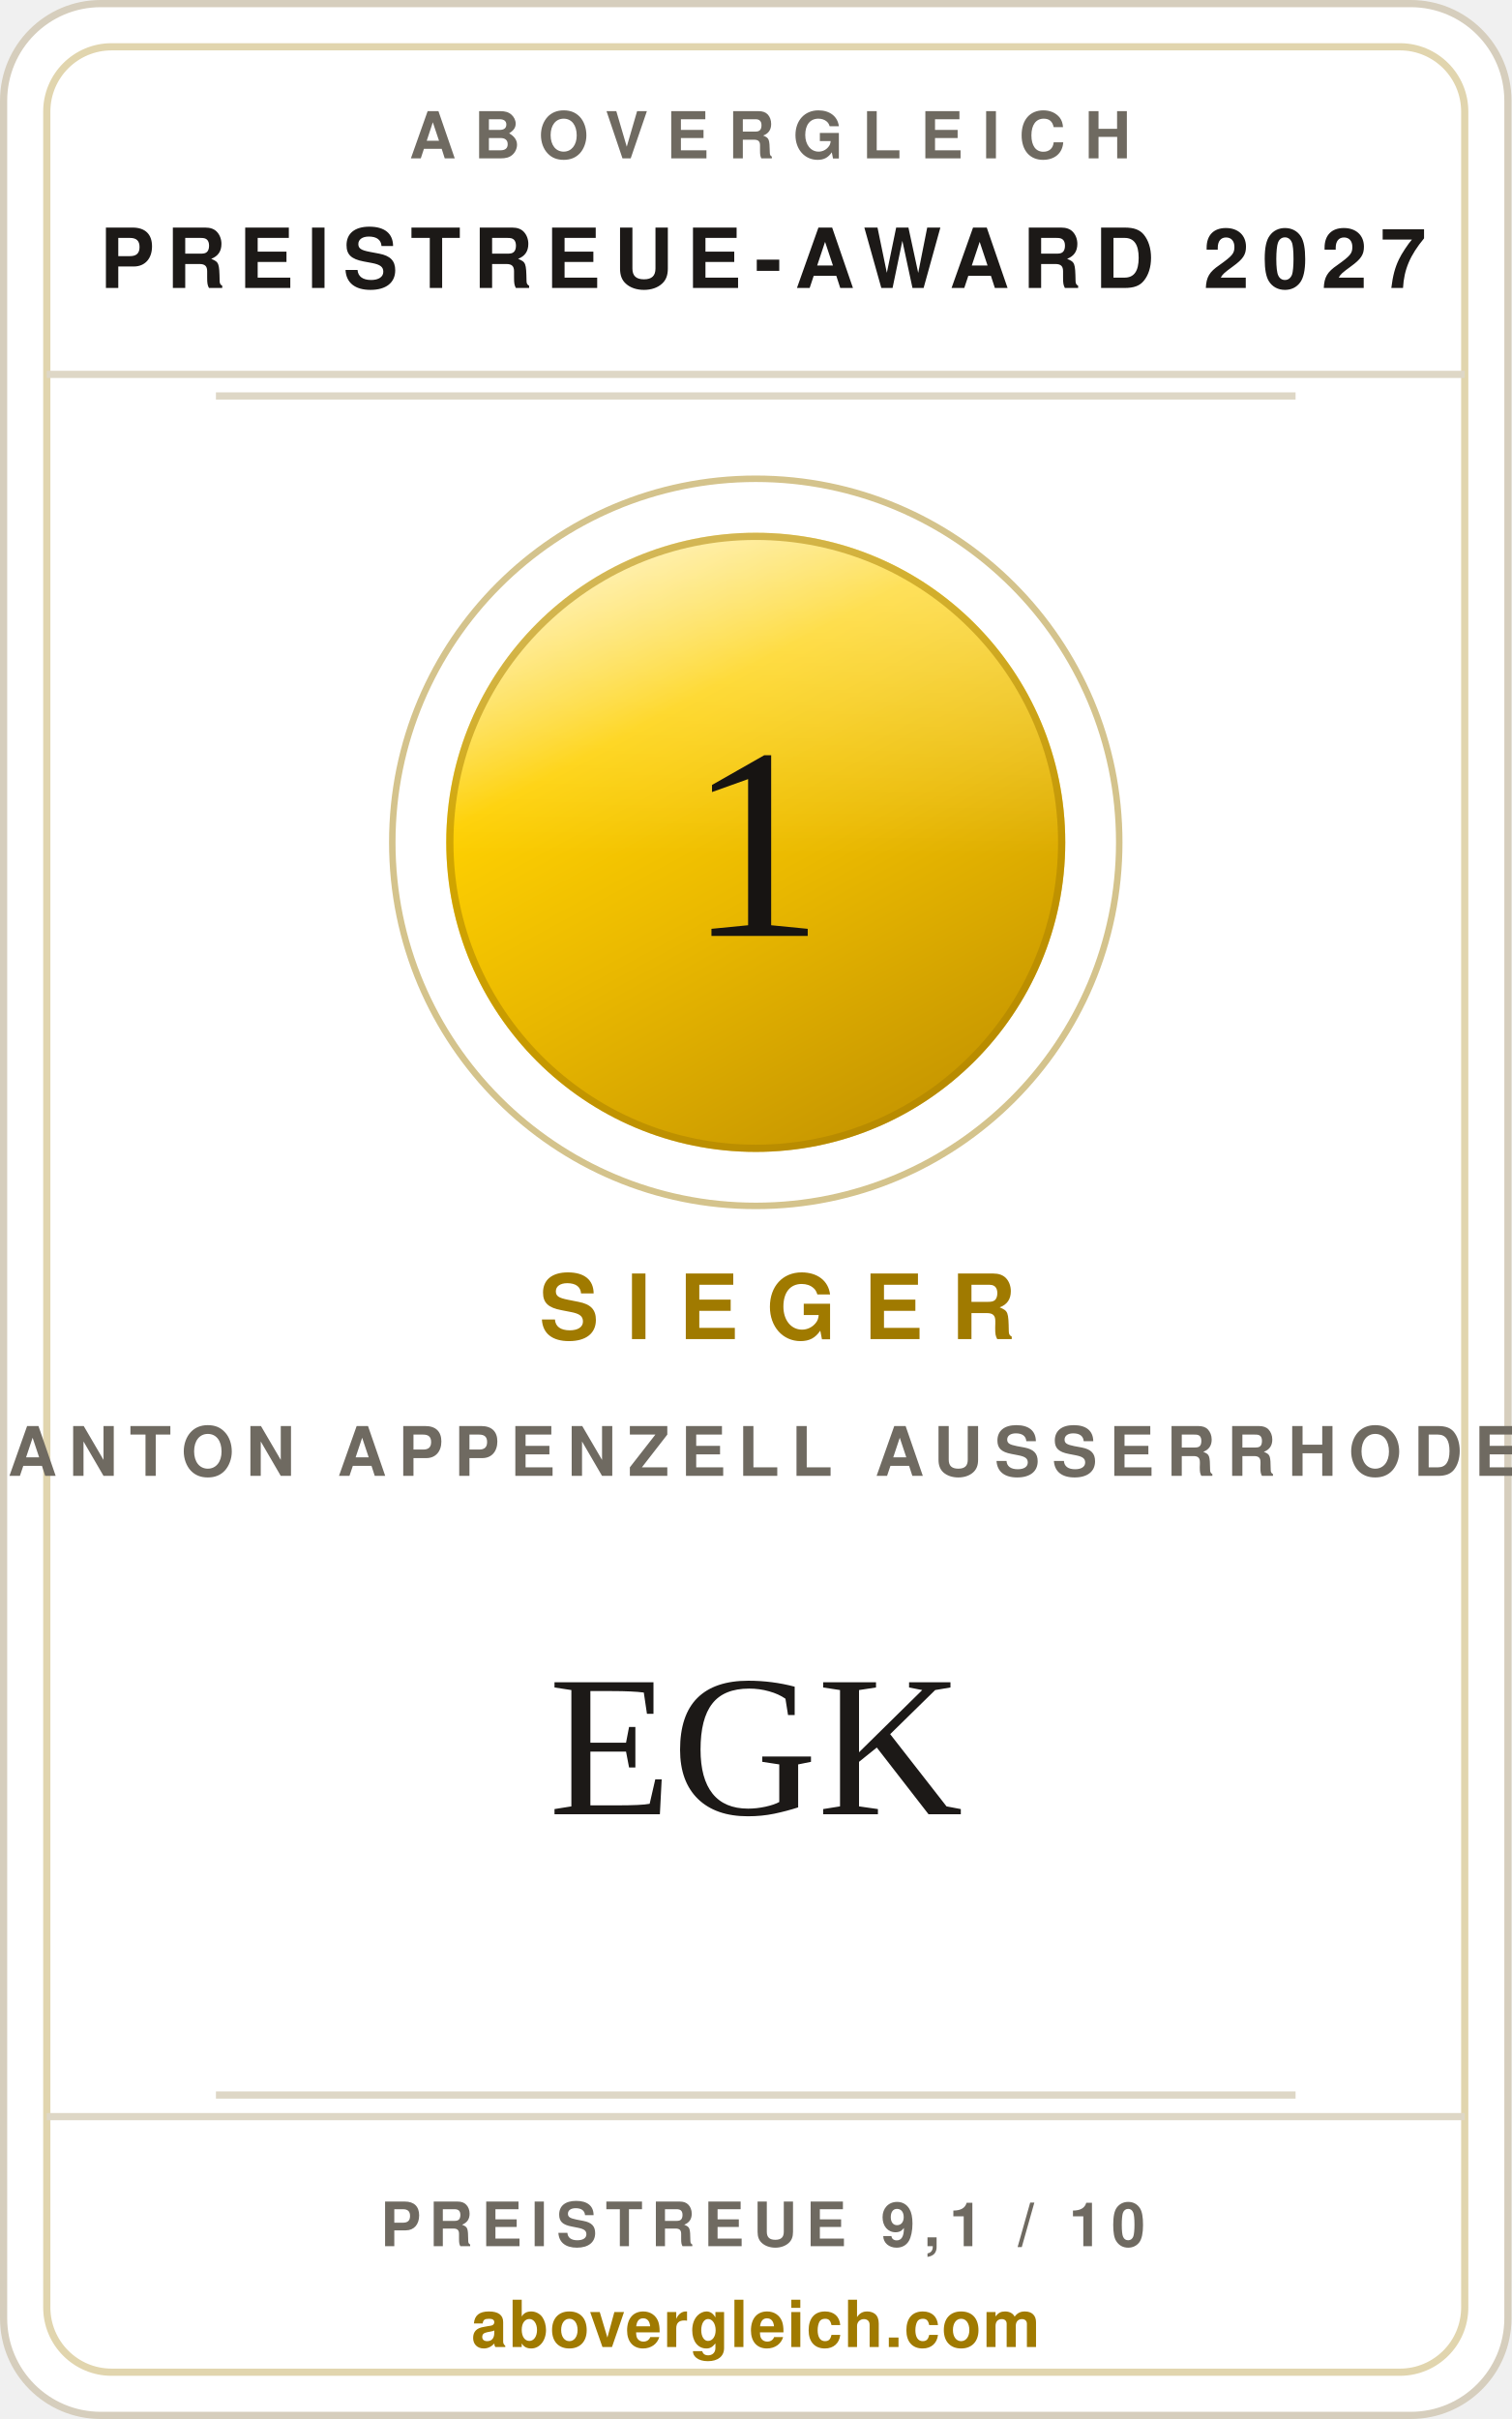
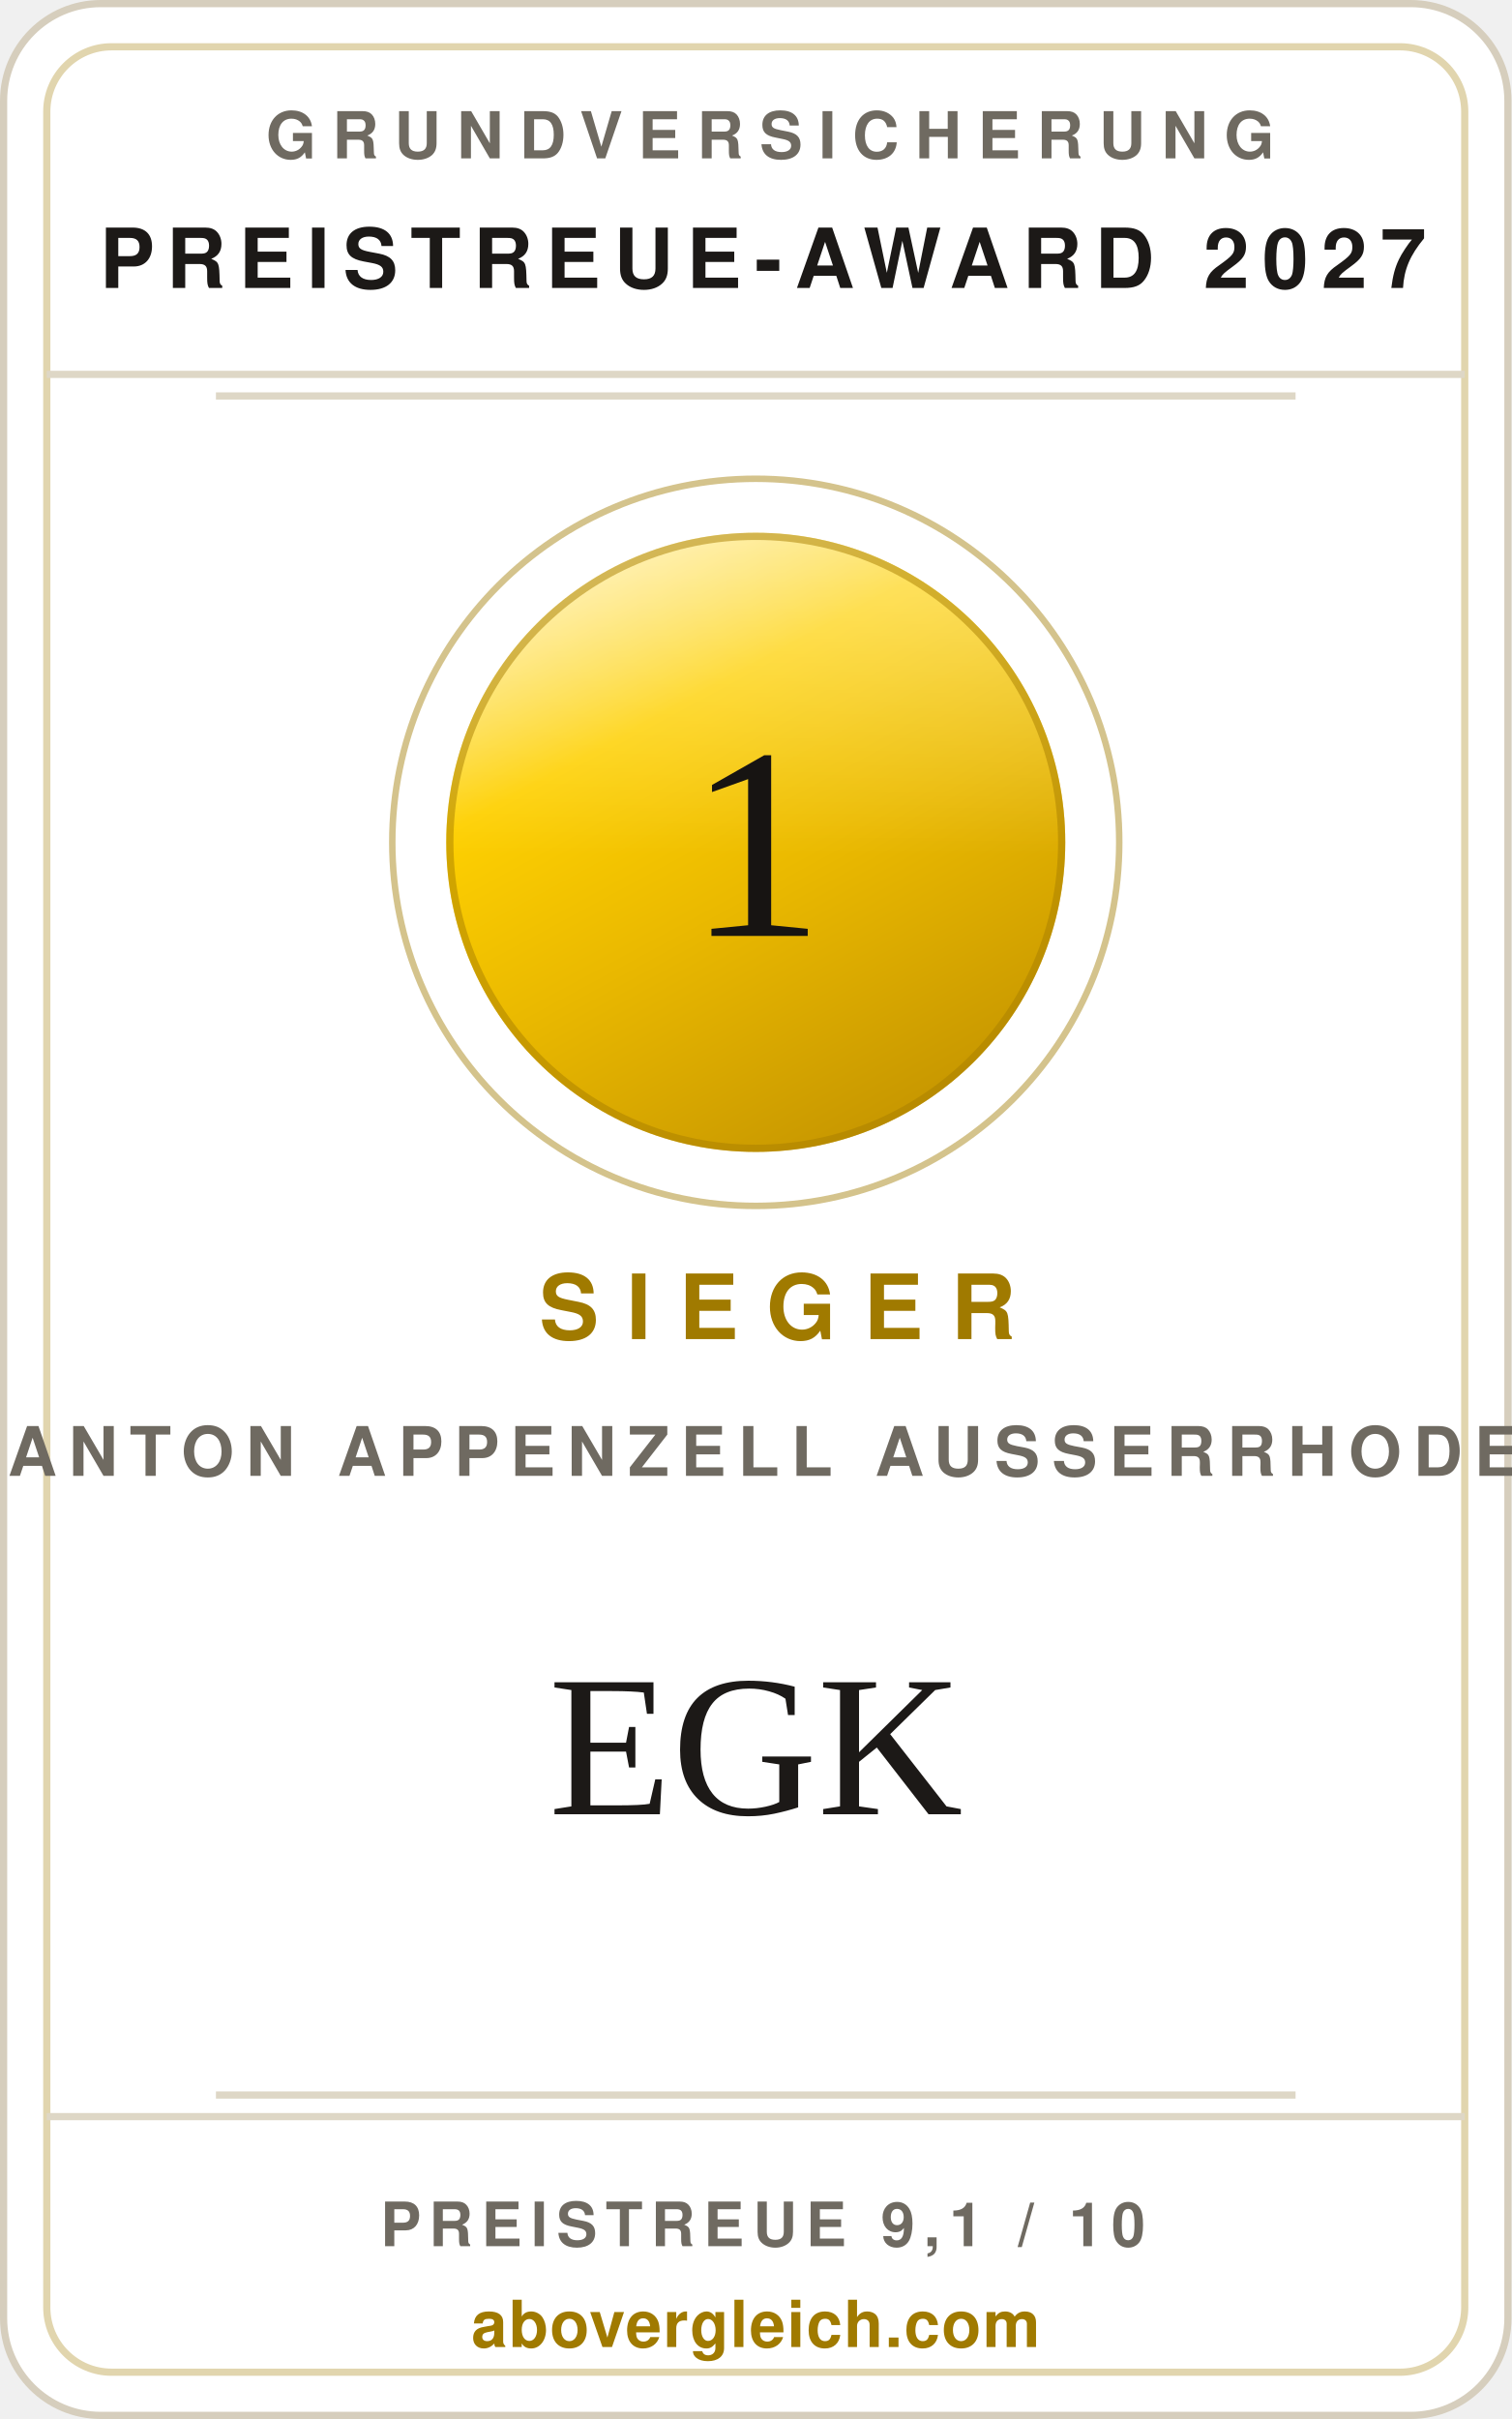
<svg xmlns="http://www.w3.org/2000/svg" width="240" height="384" viewBox="0 0 210 336" role="img" aria-label="abovergleich Preistreue-Award 2027: Preistreueste Krankenkasse im Kanton Appenzell Ausserrhoden 2027, EGK">
  <style>.s{font-family:'Helvetica Neue',Helvetica,Arial,sans-serif}.v{font-family:Georgia,'Times New Roman',serif}</style>
  <defs>
    <linearGradient id="metall" x1="0.18" y1="0" x2="0.72" y2="1">
      <stop offset="0%" stop-color="#ffeea6" />
      <stop offset="30%" stop-color="#fed001" />
      <stop offset="58%" stop-color="#eab900" />
      <stop offset="100%" stop-color="#c49400" />
    </linearGradient>
    <linearGradient id="glanz" x1="0" y1="0" x2="0" y2="1">
      <stop offset="0%" stop-color="#ffffff" stop-opacity="0.42" />
      <stop offset="52%" stop-color="#ffffff" stop-opacity="0" />
    </linearGradient>
  </defs>
  <rect x="0.5" y="0.5" width="209" height="335" rx="13.5" fill="#ffffff" stroke="#d6cebd" />
  <rect x="6.5" y="6.5" width="197" height="323" rx="9" fill="none" stroke="rgba(160,122,0,0.32)" />
-   <text class="s" x="107" y="22" text-anchor="middle" font-size="9" font-weight="700" letter-spacing="2.6" fill="#6f6a61">ABOVERGLEICH</text>
+   <text class="s" x="107" y="22" text-anchor="middle" font-size="9" font-weight="700" letter-spacing="2.2" fill="#6f6a61">GRUNDVERSICHERUNG</text>
  <text class="s" x="106" y="40" text-anchor="middle" font-size="11.5" font-weight="700" letter-spacing="1.8" fill="#1c1917">PREISTREUE-AWARD 2027</text>
  <line x1="6.5" y1="52" x2="203.5" y2="52" stroke="#ded7c6" />
  <line x1="30" y1="55" x2="180" y2="55" stroke="#ded7c6" />
  <circle cx="105" cy="117" r="50.5" fill="none" stroke="rgba(160,122,0,0.45)" stroke-width="0.9" />
  <circle cx="105" cy="117" r="43" fill="url(#metall)" />
  <circle cx="105" cy="117" r="43" fill="url(#glanz)" />
  <circle cx="105" cy="117" r="42.5" fill="none" stroke="#a97f00" stroke-opacity="0.5" stroke-width="1" />
  <text class="v" x="105" y="130" text-anchor="middle" font-size="38" fill="#171412">1</text>
  <text class="s" x="108" y="186" text-anchor="middle" font-size="12.5" font-weight="700" letter-spacing="3.8" fill="#a07a00">SIEGER</text>
-   <text class="s" x="106" y="205" text-anchor="middle" font-size="9.5" font-weight="600" letter-spacing="1.6" fill="#6f6a61">KANTON APPENZELL AUSSERRHODEN</text>
+   <text class="s" x="106" y="205" text-anchor="middle" font-size="9.5" font-weight="600" letter-spacing="1.6" fill="#6f6a61" textLength="180" lengthAdjust="spacingAndGlyphs">KANTON APPENZELL AUSSERRHODEN</text>
  <text class="v" x="105" y="252" text-anchor="middle" font-size="28" fill="#1c1917">EGK</text>
  <line x1="30" y1="291" x2="180" y2="291" stroke="#ded7c6" />
  <line x1="6.5" y1="294" x2="203.5" y2="294" stroke="#ded7c6" />
  <text class="s" x="106" y="312" text-anchor="middle" font-size="8.5" font-weight="700" letter-spacing="1.2" fill="#6f6a61">PREISTREUE 9,1 / 10</text>
  <text class="s" x="105" y="326" text-anchor="middle" font-size="9" font-weight="700" letter-spacing="0.2" fill="#a07a00">abovergleich.com</text>
</svg>
